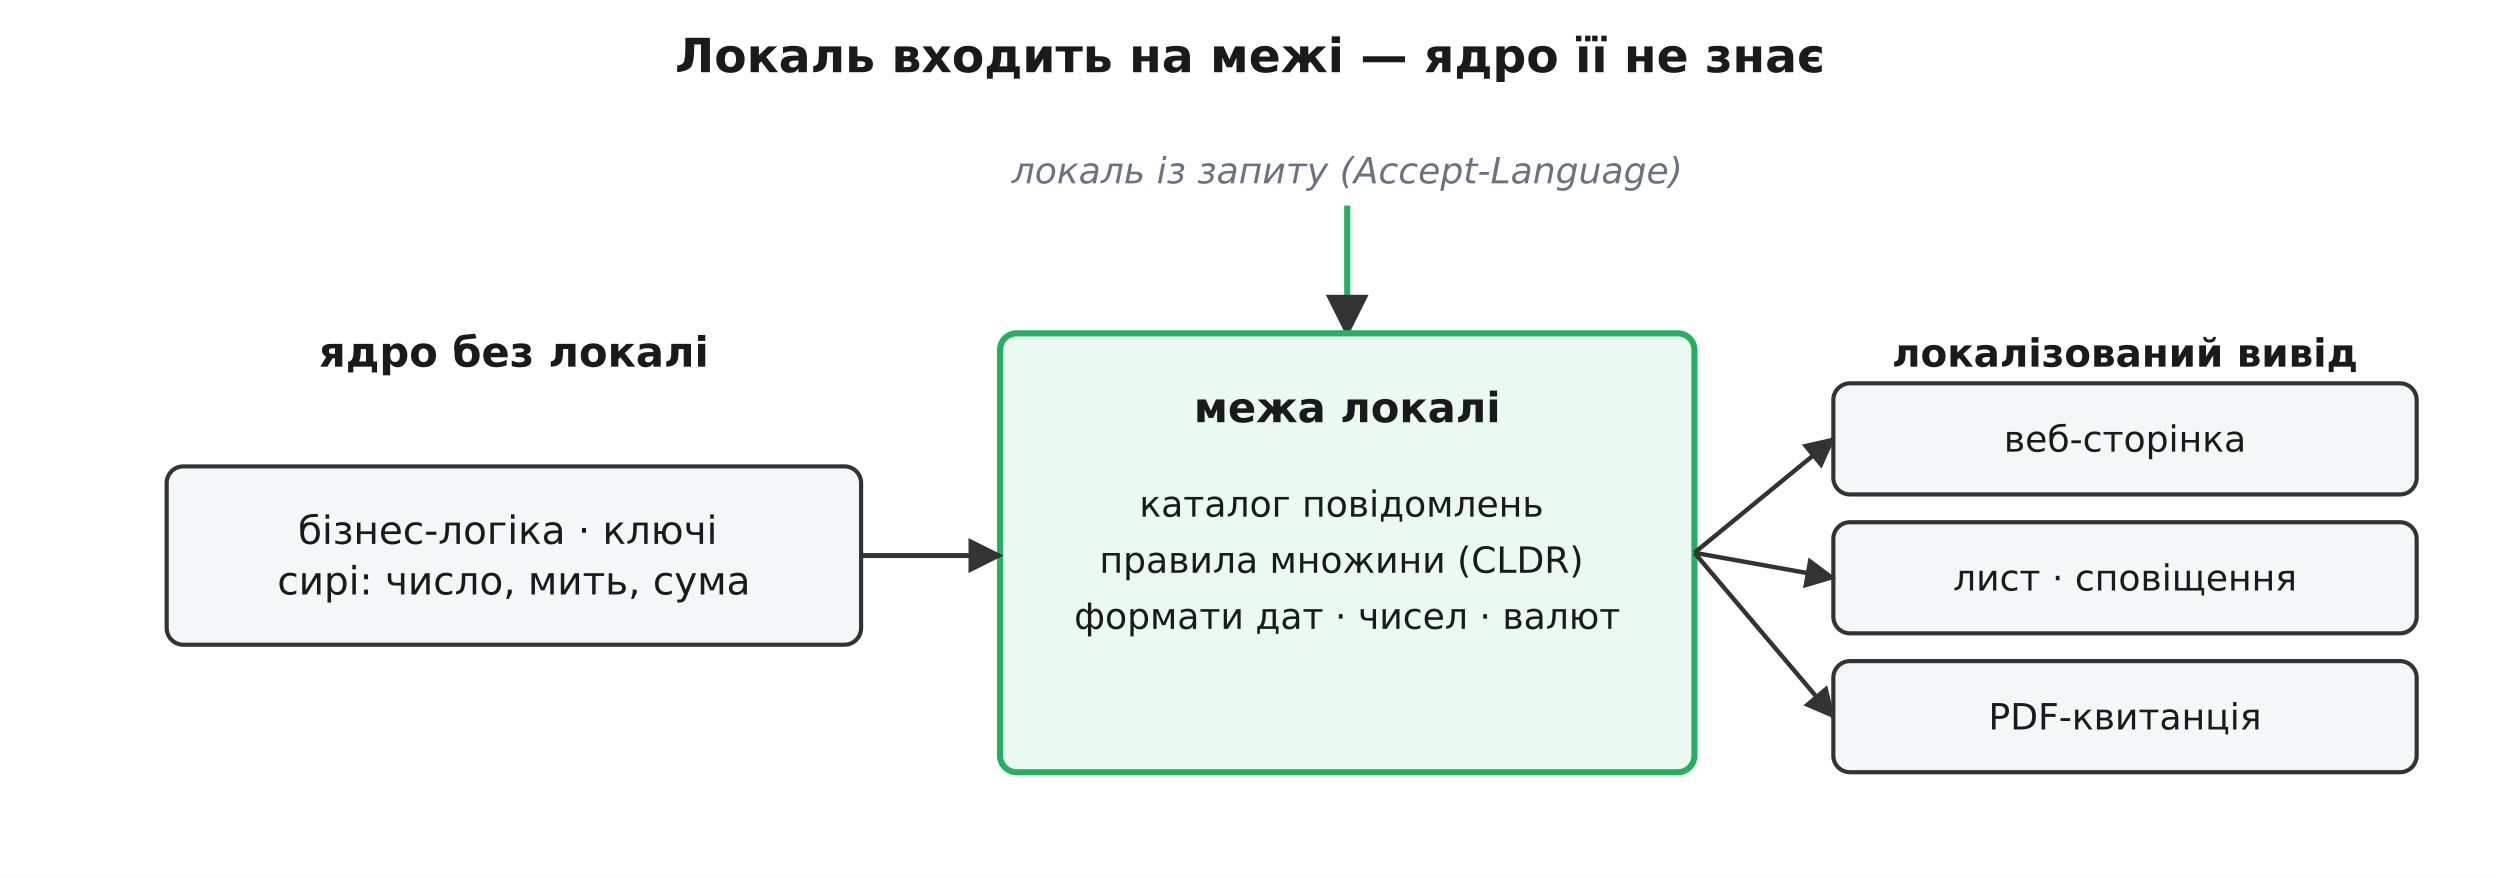
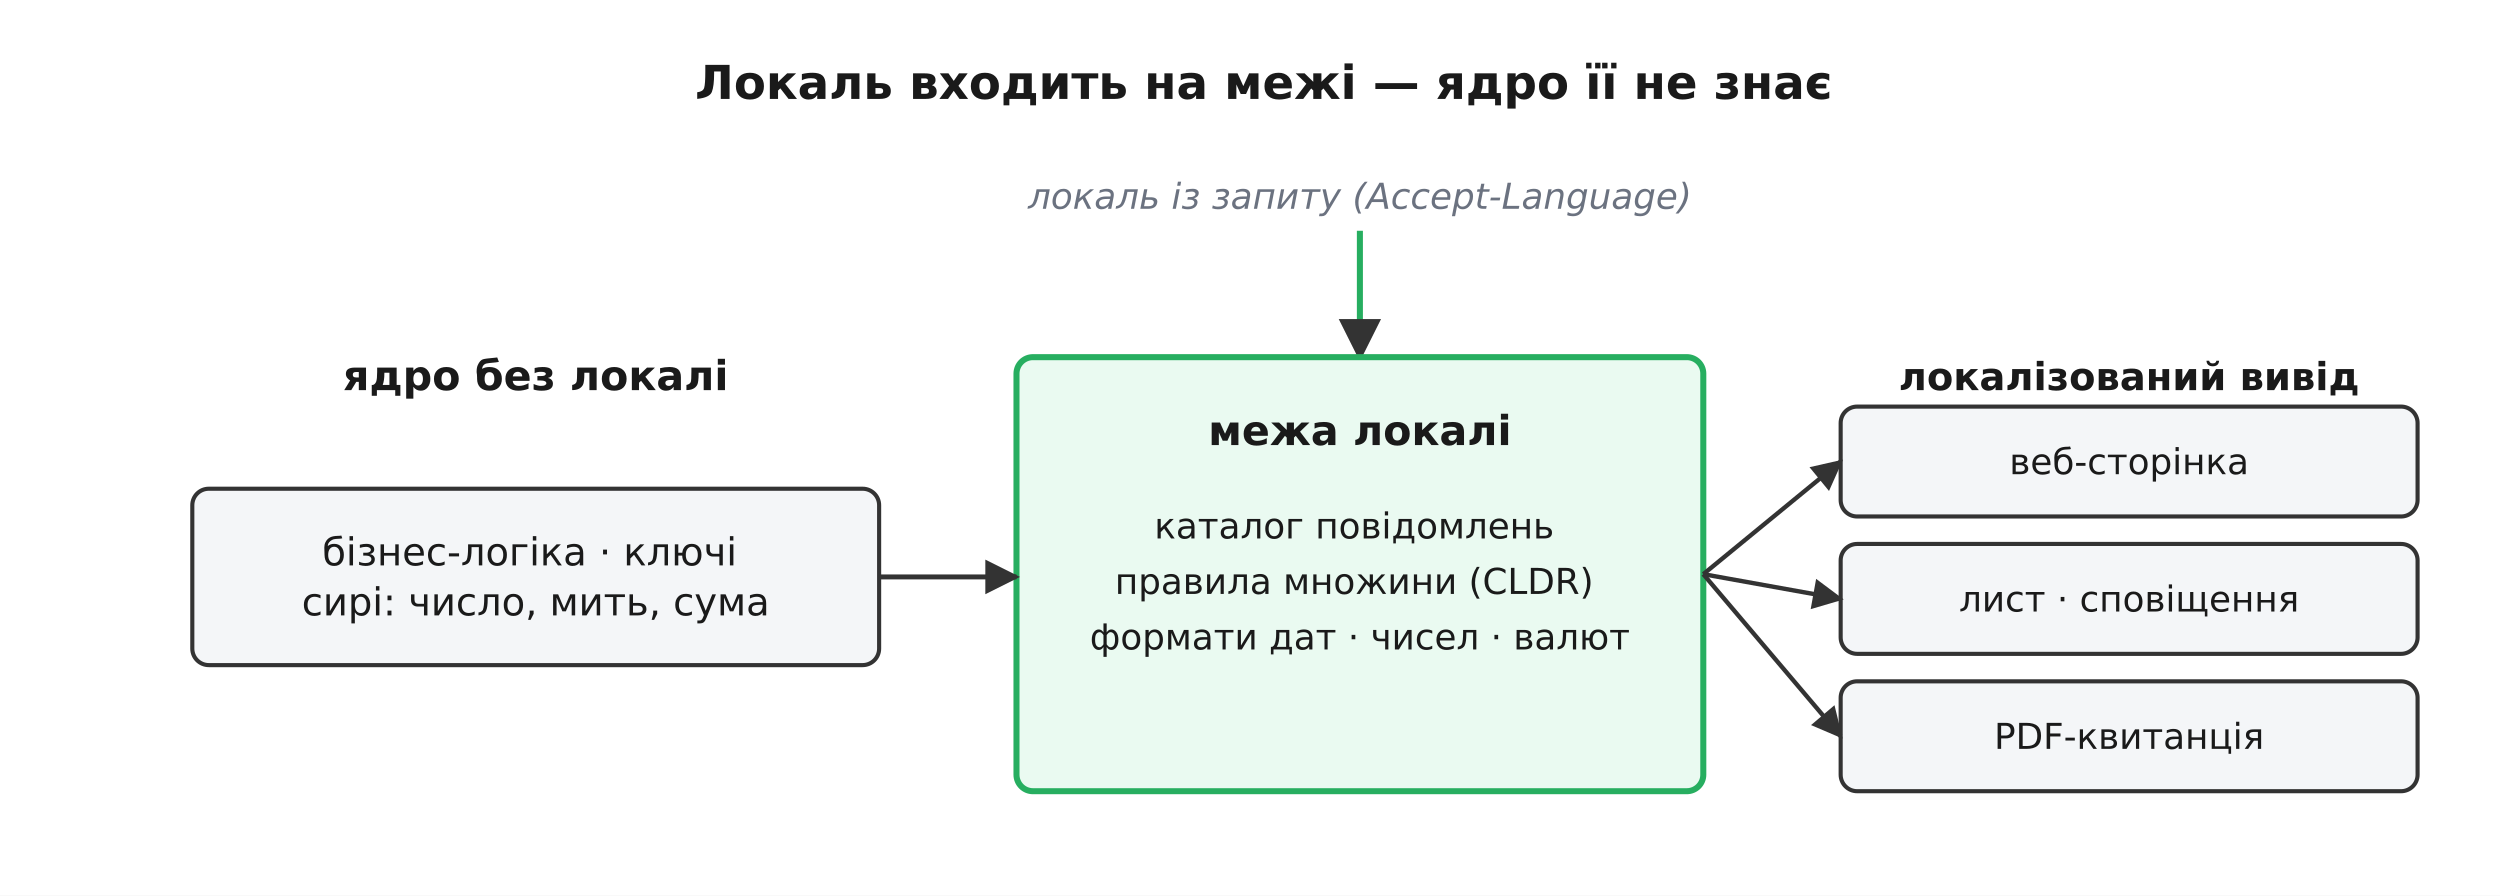
- <svg xmlns="http://www.w3.org/2000/svg" viewBox="0 0 900 316" font-family="'Segoe UI', 'DejaVu Sans', Arial, sans-serif">
-   <rect width="900" height="316" fill="#ffffff" />
+ <svg xmlns="http://www.w3.org/2000/svg" viewBox="-10 -10 910 326" font-family="'Segoe UI', 'DejaVu Sans', Arial, sans-serif">
+   <rect x="-10" y="-10" width="910" height="326" fill="#ffffff" />
  <defs>
    <marker id="arrow" viewBox="0 0 10 10" refX="9" refY="5" markerWidth="7" markerHeight="7" orient="auto-start-reverse">
      <path d="M0 0 L10 5 L0 10 z" fill="#333333" />
    </marker>
  </defs>
  <text x="450.0" y="26.0" font-family="'Segoe UI', 'DejaVu Sans', Arial, sans-serif" font-size="17" fill="#1a1a1a" text-anchor="middle" font-weight="700">Локаль входить на межі — ядро її не знає</text>
  <text x="485.0" y="66.0" font-family="'Segoe UI', 'DejaVu Sans', Arial, sans-serif" font-size="13" fill="#6b7280" text-anchor="middle" font-style="italic">локаль із запиту (Accept-Language)</text>
  <line x1="485.0" y1="74.0" x2="485.0" y2="120.0" stroke="#27ae60" stroke-width="2.2" marker-end="url(#arrow)" />
  <text x="185.0" y="132.0" font-family="'Segoe UI', 'DejaVu Sans', Arial, sans-serif" font-size="15" fill="#1a1a1a" text-anchor="middle" font-weight="700">ядро без локалі</text>
  <rect x="60.0" y="167.9" width="250.0" height="64.2" rx="6" fill="#f4f6f8" stroke="#333333" stroke-width="1.5" />
  <text x="185.0" y="195.8" font-family="'Segoe UI', 'DejaVu Sans', Arial, sans-serif" font-size="14" fill="#1a1a1a" text-anchor="middle">
    <tspan x="185.0" dy="0.0">бізнес-логіка · ключі</tspan>
    <tspan x="185.0" dy="18.2">сирі: число, мить, сума</tspan>
  </text>
  <rect x="360.0" y="120.0" width="250.0" height="158.0" rx="6" fill="#eafaf1" stroke="#27ae60" stroke-width="2.2" />
  <text x="485.0" y="152.0" font-family="'Segoe UI', 'DejaVu Sans', Arial, sans-serif" font-size="15" fill="#1a1a1a" text-anchor="middle" font-weight="700">межа локалі</text>
  <text x="485.0" y="186.0" font-family="'Segoe UI', 'DejaVu Sans', Arial, sans-serif" font-size="13" fill="#1a1a1a" text-anchor="middle">
    <tspan x="485.0" dy="0.0">каталог повідомлень</tspan>
    <tspan x="485.0" dy="20.2">правила множини (CLDR)</tspan>
    <tspan x="485.0" dy="20.2">формати дат · чисел · валют</tspan>
  </text>
  <line x1="310.0" y1="200.0" x2="360.0" y2="200.0" stroke="#333333" stroke-width="1.8" marker-end="url(#arrow)" />
  <text x="765.0" y="132.0" font-family="'Segoe UI', 'DejaVu Sans', Arial, sans-serif" font-size="14" fill="#1a1a1a" text-anchor="middle" font-weight="700">локалізований вивід</text>
  <rect x="660.0" y="138.0" width="210.0" height="40.0" rx="6" fill="#f4f6f8" stroke="#333333" stroke-width="1.5" />
  <text x="765.0" y="162.6" font-family="'Segoe UI', 'DejaVu Sans', Arial, sans-serif" font-size="13" fill="#1a1a1a" text-anchor="middle">
    <tspan x="765.0" dy="0.0">веб-сторінка</tspan>
  </text>
  <line x1="610.0" y1="199.0" x2="660.0" y2="158.0" stroke="#333333" stroke-width="1.6" marker-end="url(#arrow)" />
  <rect x="660.0" y="188.0" width="210.0" height="40.0" rx="6" fill="#f4f6f8" stroke="#333333" stroke-width="1.5" />
  <text x="765.0" y="212.6" font-family="'Segoe UI', 'DejaVu Sans', Arial, sans-serif" font-size="13" fill="#1a1a1a" text-anchor="middle">
    <tspan x="765.0" dy="0.0">лист · сповіщення</tspan>
  </text>
  <line x1="610.0" y1="199.0" x2="660.0" y2="208.0" stroke="#333333" stroke-width="1.6" marker-end="url(#arrow)" />
  <rect x="660.0" y="238.0" width="210.0" height="40.0" rx="6" fill="#f4f6f8" stroke="#333333" stroke-width="1.5" />
  <text x="765.0" y="262.6" font-family="'Segoe UI', 'DejaVu Sans', Arial, sans-serif" font-size="13" fill="#1a1a1a" text-anchor="middle">
    <tspan x="765.0" dy="0.0">PDF-квитанція</tspan>
  </text>
  <line x1="610.0" y1="199.0" x2="660.0" y2="258.0" stroke="#333333" stroke-width="1.6" marker-end="url(#arrow)" />
</svg>
